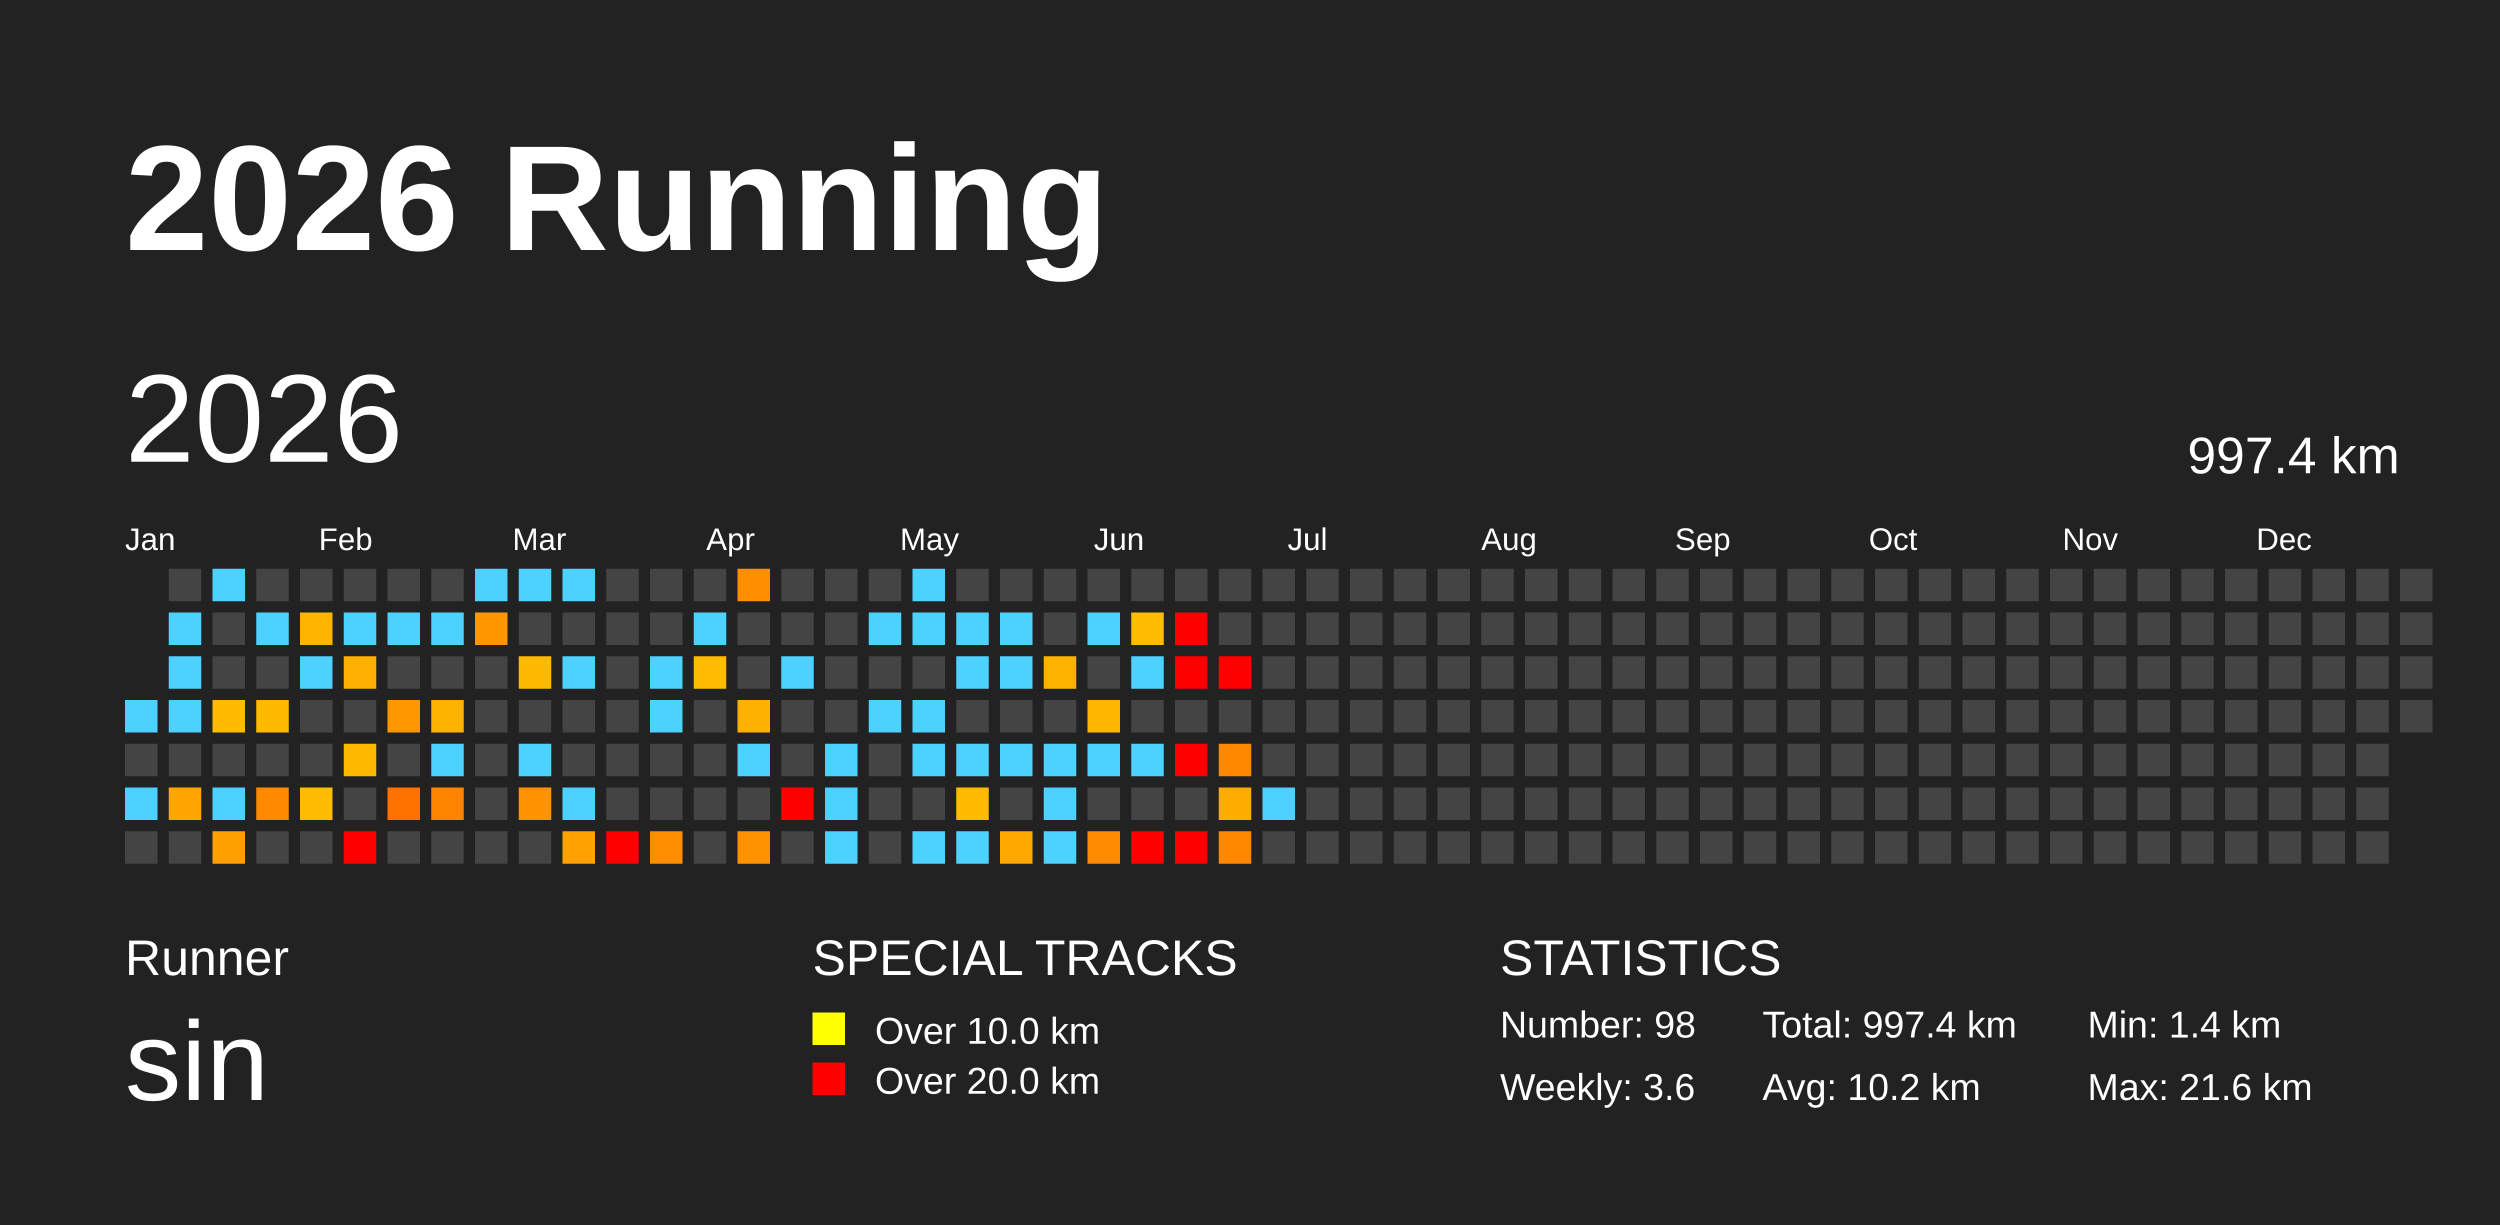
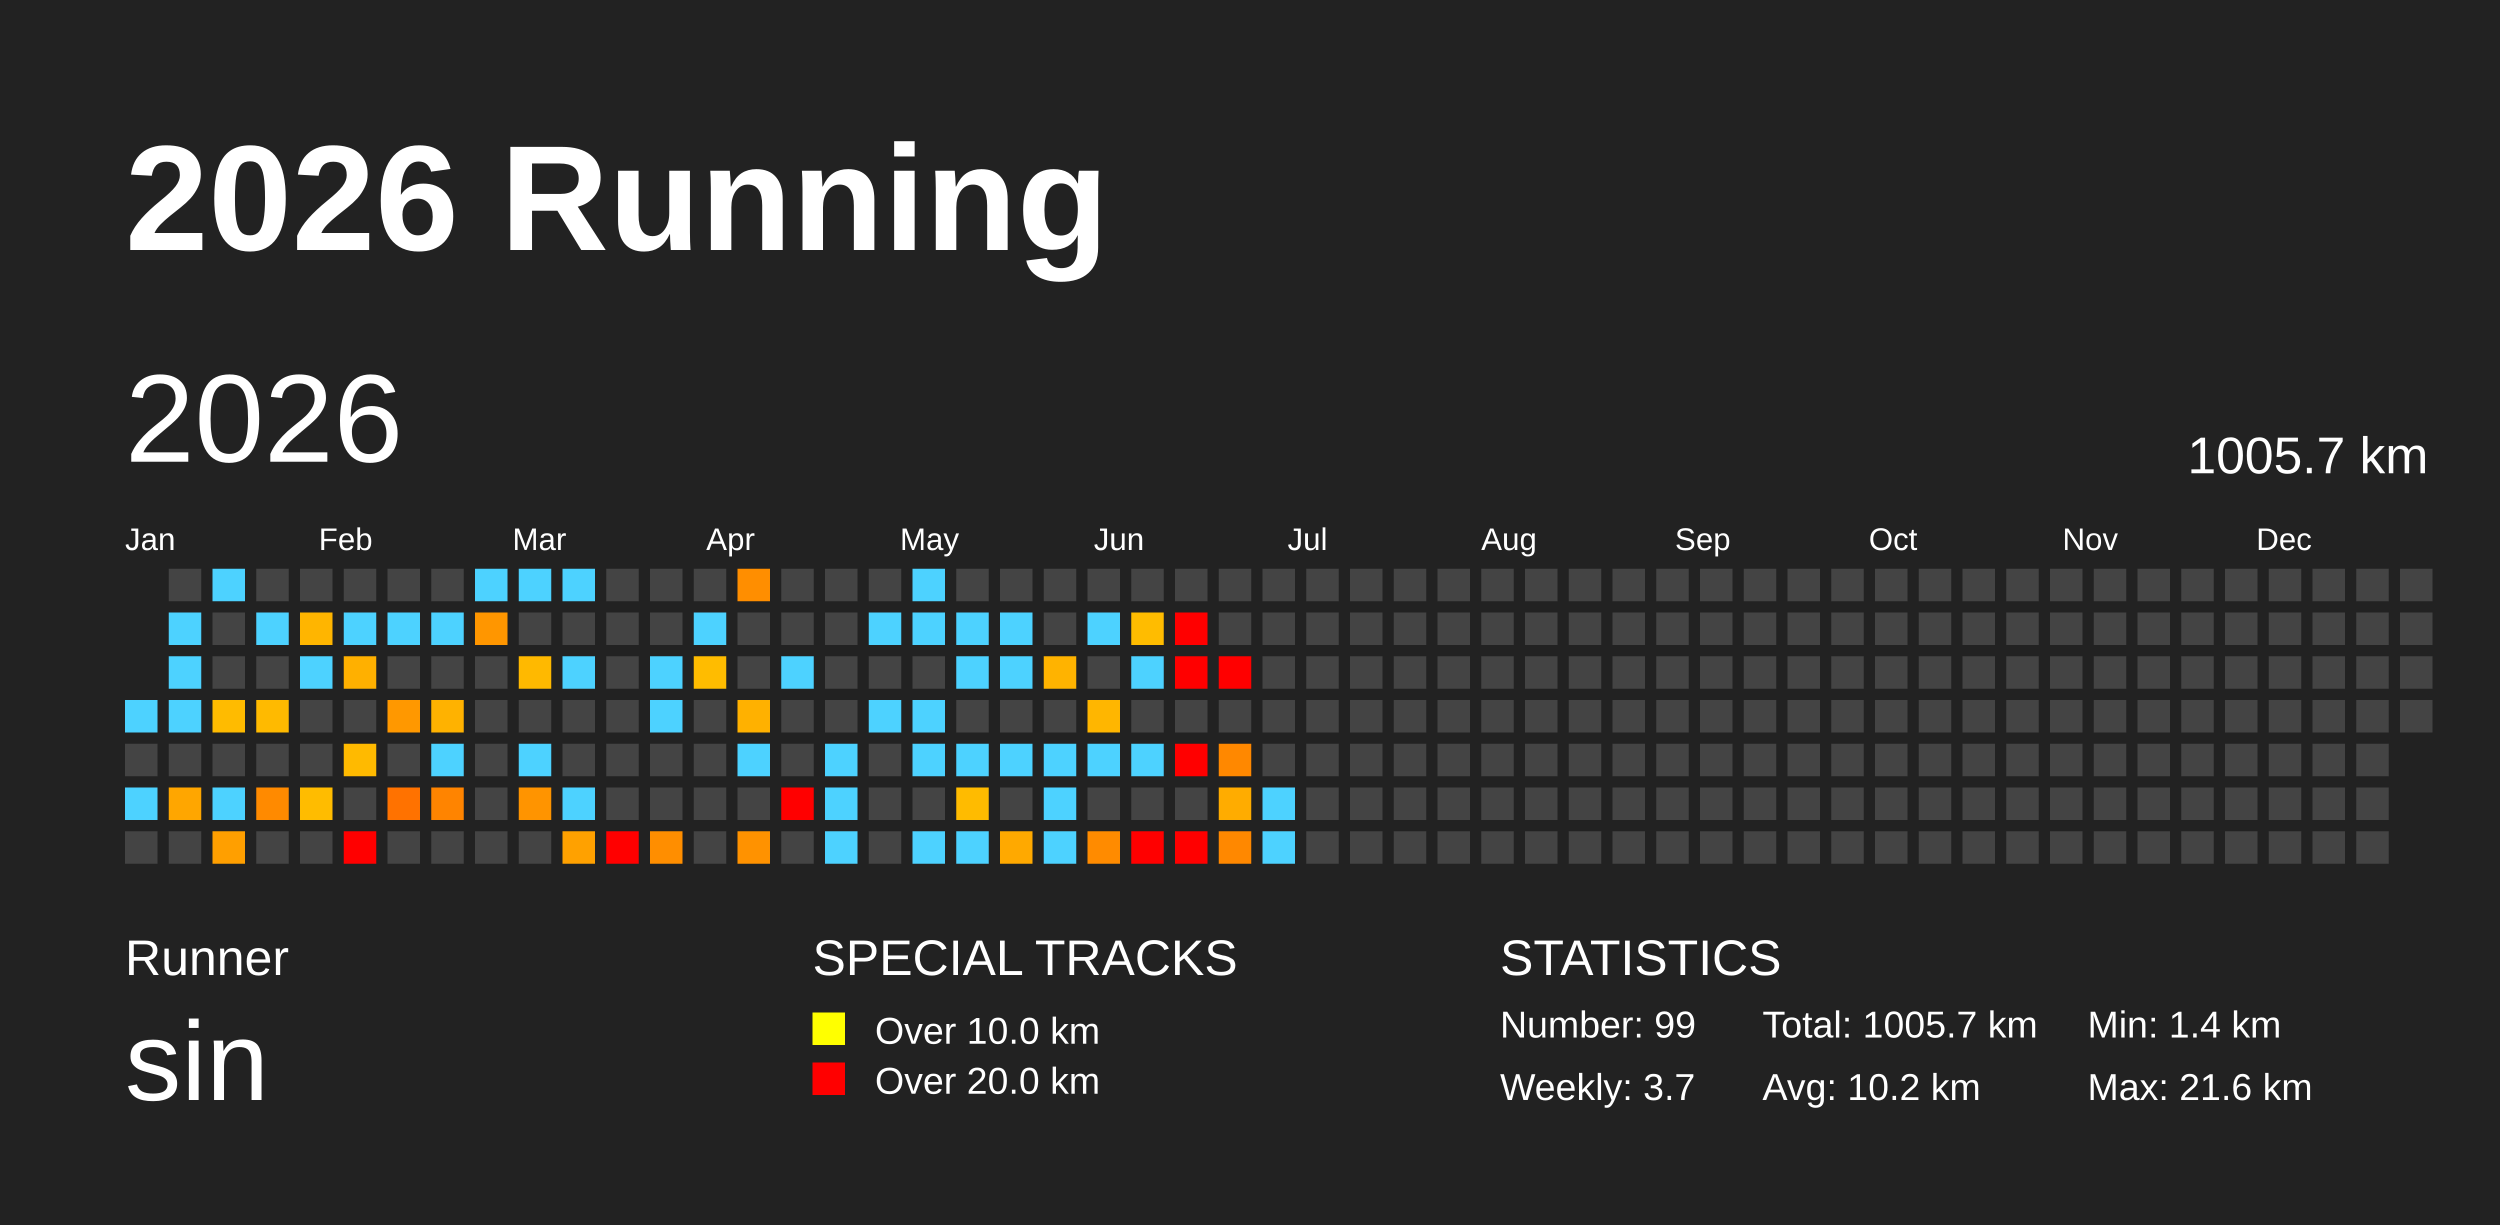
<svg xmlns="http://www.w3.org/2000/svg" baseProfile="full" height="98mm" version="1.1" viewBox="0,0,200,98" width="200mm">
  <defs />
  <rect fill="#222222" height="98" width="200" x="0" y="0" />
  <text fill="#FFFFFF" style="font-size:12px; font-family:Arial; font-weight:bold;" x="10" y="20">2026 Running</text>
  <text fill="#FFFFFF" style="font-size:4px; font-family:Arial" x="10" y="78">Runner</text>
  <text fill="#FFFFFF" style="font-size:9px; font-family:Arial" x="10" y="88">sin</text>
  <text fill="#FFFFFF" style="font-size:4px; font-family:Arial" x="65" y="78">SPECIAL TRACKS</text>
  <rect fill="yellow" height="2.6" width="2.6" x="65" y="81" />
  <text fill="#FFFFFF" style="font-size:3px; font-family:Arial" x="70" y="83.5">Over 10.0 km</text>
  <rect fill="red" height="2.6" width="2.6" x="65" y="85" />
  <text fill="#FFFFFF" style="font-size:3px; font-family:Arial" x="70" y="87.5">Over 20.0 km</text>
  <text fill="#FFFFFF" style="font-size:4px; font-family:Arial" x="120" y="78">STATISTICS</text>
-   <text fill="#FFFFFF" style="font-size:3px; font-family:Arial" x="120" y="83">Number: 98</text>
-   <text fill="#FFFFFF" style="font-size:3px; font-family:Arial" x="120" y="88">Weekly: 3.6</text>
-   <text fill="#FFFFFF" style="font-size:3px; font-family:Arial" x="141" y="83">Total: 997.4 km</text>
+   <text fill="#FFFFFF" style="font-size:3px; font-family:Arial" x="120" y="83">Number: 99</text>
+   <text fill="#FFFFFF" style="font-size:3px; font-family:Arial" x="120" y="88">Weekly: 3.7</text>
+   <text fill="#FFFFFF" style="font-size:3px; font-family:Arial" x="141" y="83">Total: 1005.7 km</text>
  <text fill="#FFFFFF" style="font-size:3px; font-family:Arial" x="141" y="88">Avg: 10.2 km</text>
  <text fill="#FFFFFF" style="font-size:3px; font-family:Arial" x="167" y="83">Min: 1.4 km</text>
  <text fill="#FFFFFF" style="font-size:3px; font-family:Arial" x="167" y="88">Max: 21.6 km</text>
  <text dominant-baseline="hanging" fill="#FFFFFF" style="font-size:10.0px; font-family:Arial;" x="10" y="30">2026</text>
-   <text dominant-baseline="hanging" fill="#FFFFFF" style="font-size:4.125px; font-family:Arial;" x="175" y="35">997.4 km</text>
+   <text dominant-baseline="hanging" fill="#FFFFFF" style="font-size:4.125px; font-family:Arial;" x="175" y="35">1005.7 km</text>
  <text fill="#FFFFFF" style="font-size:2.5px; font-family:Arial" x="10.0" y="44">Jan</text>
  <text fill="#FFFFFF" style="font-size:2.5px; font-family:Arial" x="25.5" y="44">Feb</text>
  <text fill="#FFFFFF" style="font-size:2.5px; font-family:Arial" x="41.0" y="44">Mar</text>
  <text fill="#FFFFFF" style="font-size:2.5px; font-family:Arial" x="56.5" y="44">Apr</text>
  <text fill="#FFFFFF" style="font-size:2.5px; font-family:Arial" x="72.0" y="44">May</text>
  <text fill="#FFFFFF" style="font-size:2.5px; font-family:Arial" x="87.5" y="44">Jun</text>
  <text fill="#FFFFFF" style="font-size:2.5px; font-family:Arial" x="103.0" y="44">Jul</text>
  <text fill="#FFFFFF" style="font-size:2.5px; font-family:Arial" x="118.5" y="44">Aug</text>
  <text fill="#FFFFFF" style="font-size:2.5px; font-family:Arial" x="134.0" y="44">Sep</text>
  <text fill="#FFFFFF" style="font-size:2.5px; font-family:Arial" x="149.5" y="44">Oct</text>
  <text fill="#FFFFFF" style="font-size:2.5px; font-family:Arial" x="165.0" y="44">Nov</text>
  <text fill="#FFFFFF" style="font-size:2.5px; font-family:Arial" x="180.5" y="44">Dec</text>
  <rect fill="#4dd2ff" height="2.6" width="2.6" x="10.0" y="56.0" />
  <rect fill="#444444" height="2.6" width="2.6" x="10.0" y="59.5" />
  <rect fill="#4dd2ff" height="2.6" width="2.6" x="10.0" y="63.0" />
  <rect fill="#444444" height="2.6" width="2.6" x="10.0" y="66.5" />
  <rect fill="#444444" height="2.6" width="2.6" x="13.5" y="45.5" />
  <rect fill="#4dd2ff" height="2.6" width="2.6" x="13.5" y="49.0" />
  <rect fill="#4dd2ff" height="2.6" width="2.6" x="13.5" y="52.5" />
  <rect fill="#4dd2ff" height="2.6" width="2.6" x="13.5" y="56.0" />
  <rect fill="#444444" height="2.6" width="2.6" x="13.5" y="59.5" />
  <rect fill="#ffa600" height="2.6" width="2.6" x="13.5" y="63.0" />
  <rect fill="#444444" height="2.6" width="2.6" x="13.5" y="66.5" />
  <rect fill="#4dd2ff" height="2.6" width="2.6" x="17.0" y="45.5" />
  <rect fill="#444444" height="2.6" width="2.6" x="17.0" y="49.0" />
  <rect fill="#444444" height="2.6" width="2.6" x="17.0" y="52.5" />
  <rect fill="#ffbb00" height="2.6" width="2.6" x="17.0" y="56.0" />
  <rect fill="#444444" height="2.6" width="2.6" x="17.0" y="59.5" />
  <rect fill="#4dd2ff" height="2.6" width="2.6" x="17.0" y="63.0" />
  <rect fill="#ff9f00" height="2.6" width="2.6" x="17.0" y="66.5" />
  <rect fill="#444444" height="2.6" width="2.6" x="20.5" y="45.5" />
  <rect fill="#4dd2ff" height="2.6" width="2.6" x="20.5" y="49.0" />
  <rect fill="#444444" height="2.6" width="2.6" x="20.5" y="52.5" />
  <rect fill="#ffba00" height="2.6" width="2.6" x="20.5" y="56.0" />
  <rect fill="#444444" height="2.6" width="2.6" x="20.5" y="59.5" />
  <rect fill="#ff8a00" height="2.6" width="2.6" x="20.5" y="63.0" />
  <rect fill="#444444" height="2.6" width="2.6" x="20.5" y="66.5" />
  <rect fill="#444444" height="2.6" width="2.6" x="24.0" y="45.5" />
  <rect fill="#ffb500" height="2.6" width="2.6" x="24.0" y="49.0" />
  <rect fill="#4dd2ff" height="2.6" width="2.6" x="24.0" y="52.5" />
  <rect fill="#444444" height="2.6" width="2.6" x="24.0" y="56.0" />
  <rect fill="#444444" height="2.6" width="2.6" x="24.0" y="59.5" />
  <rect fill="#ffbc00" height="2.6" width="2.6" x="24.0" y="63.0" />
  <rect fill="#444444" height="2.6" width="2.6" x="24.0" y="66.5" />
  <rect fill="#444444" height="2.6" width="2.6" x="27.5" y="45.5" />
  <rect fill="#4dd2ff" height="2.6" width="2.6" x="27.5" y="49.0" />
  <rect fill="#ffb000" height="2.6" width="2.6" x="27.5" y="52.5" />
  <rect fill="#444444" height="2.6" width="2.6" x="27.5" y="56.0" />
  <rect fill="#ffba00" height="2.6" width="2.6" x="27.5" y="59.5" />
  <rect fill="#444444" height="2.6" width="2.6" x="27.5" y="63.0" />
  <rect fill="red" height="2.6" width="2.6" x="27.5" y="66.5" />
  <rect fill="#444444" height="2.6" width="2.6" x="31.0" y="45.5" />
  <rect fill="#4dd2ff" height="2.6" width="2.6" x="31.0" y="49.0" />
  <rect fill="#444444" height="2.6" width="2.6" x="31.0" y="52.5" />
  <rect fill="#ff9800" height="2.6" width="2.6" x="31.0" y="56.0" />
  <rect fill="#444444" height="2.6" width="2.6" x="31.0" y="59.5" />
  <rect fill="#ff7200" height="2.6" width="2.6" x="31.0" y="63.0" />
  <rect fill="#444444" height="2.6" width="2.6" x="31.0" y="66.5" />
  <rect fill="#444444" height="2.6" width="2.6" x="34.5" y="45.5" />
  <rect fill="#4dd2ff" height="2.6" width="2.6" x="34.5" y="49.0" />
  <rect fill="#444444" height="2.6" width="2.6" x="34.5" y="52.5" />
  <rect fill="#ffb200" height="2.6" width="2.6" x="34.5" y="56.0" />
  <rect fill="#4dd2ff" height="2.6" width="2.6" x="34.5" y="59.5" />
  <rect fill="#ff8400" height="2.6" width="2.6" x="34.5" y="63.0" />
  <rect fill="#444444" height="2.6" width="2.6" x="34.5" y="66.5" />
  <rect fill="#4dd2ff" height="2.6" width="2.6" x="38.0" y="45.5" />
  <rect fill="#ff9600" height="2.6" width="2.6" x="38.0" y="49.0" />
  <rect fill="#444444" height="2.6" width="2.6" x="38.0" y="52.5" />
  <rect fill="#444444" height="2.6" width="2.6" x="38.0" y="56.0" />
  <rect fill="#444444" height="2.6" width="2.6" x="38.0" y="59.5" />
  <rect fill="#444444" height="2.6" width="2.6" x="38.0" y="63.0" />
  <rect fill="#444444" height="2.6" width="2.6" x="38.0" y="66.5" />
  <rect fill="#4dd2ff" height="2.6" width="2.6" x="41.5" y="45.5" />
  <rect fill="#444444" height="2.6" width="2.6" x="41.5" y="49.0" />
  <rect fill="#ffb900" height="2.6" width="2.6" x="41.5" y="52.5" />
  <rect fill="#444444" height="2.6" width="2.6" x="41.5" y="56.0" />
  <rect fill="#4dd2ff" height="2.6" width="2.6" x="41.5" y="59.5" />
  <rect fill="#ff9400" height="2.6" width="2.6" x="41.5" y="63.0" />
  <rect fill="#444444" height="2.6" width="2.6" x="41.5" y="66.5" />
  <rect fill="#4dd2ff" height="2.6" width="2.6" x="45.0" y="45.5" />
  <rect fill="#444444" height="2.6" width="2.6" x="45.0" y="49.0" />
  <rect fill="#4dd2ff" height="2.6" width="2.6" x="45.0" y="52.5" />
  <rect fill="#444444" height="2.6" width="2.6" x="45.0" y="56.0" />
  <rect fill="#444444" height="2.6" width="2.6" x="45.0" y="59.5" />
  <rect fill="#4dd2ff" height="2.6" width="2.6" x="45.0" y="63.0" />
  <rect fill="#ffa100" height="2.6" width="2.6" x="45.0" y="66.5" />
  <rect fill="#444444" height="2.6" width="2.6" x="48.5" y="45.5" />
  <rect fill="#444444" height="2.6" width="2.6" x="48.5" y="49.0" />
  <rect fill="#444444" height="2.6" width="2.6" x="48.5" y="52.5" />
  <rect fill="#444444" height="2.6" width="2.6" x="48.5" y="56.0" />
  <rect fill="#444444" height="2.6" width="2.6" x="48.5" y="59.5" />
  <rect fill="#444444" height="2.6" width="2.6" x="48.5" y="63.0" />
  <rect fill="red" height="2.6" width="2.6" x="48.5" y="66.5" />
  <rect fill="#444444" height="2.6" width="2.6" x="52.0" y="45.5" />
  <rect fill="#444444" height="2.6" width="2.6" x="52.0" y="49.0" />
  <rect fill="#4dd2ff" height="2.6" width="2.6" x="52.0" y="52.5" />
  <rect fill="#4dd2ff" height="2.6" width="2.6" x="52.0" y="56.0" />
  <rect fill="#444444" height="2.6" width="2.6" x="52.0" y="59.5" />
  <rect fill="#444444" height="2.6" width="2.6" x="52.0" y="63.0" />
  <rect fill="#ff8e00" height="2.6" width="2.6" x="52.0" y="66.5" />
  <rect fill="#444444" height="2.6" width="2.6" x="55.5" y="45.5" />
  <rect fill="#4dd2ff" height="2.6" width="2.6" x="55.5" y="49.0" />
  <rect fill="#ffbc00" height="2.6" width="2.6" x="55.5" y="52.5" />
  <rect fill="#444444" height="2.6" width="2.6" x="55.5" y="56.0" />
  <rect fill="#444444" height="2.6" width="2.6" x="55.5" y="59.5" />
  <rect fill="#444444" height="2.6" width="2.6" x="55.5" y="63.0" />
  <rect fill="#444444" height="2.6" width="2.6" x="55.5" y="66.5" />
  <rect fill="#ff8e00" height="2.6" width="2.6" x="59.0" y="45.5" />
  <rect fill="#444444" height="2.6" width="2.6" x="59.0" y="49.0" />
  <rect fill="#444444" height="2.6" width="2.6" x="59.0" y="52.5" />
  <rect fill="#ffb100" height="2.6" width="2.6" x="59.0" y="56.0" />
  <rect fill="#4dd2ff" height="2.6" width="2.6" x="59.0" y="59.5" />
  <rect fill="#444444" height="2.6" width="2.6" x="59.0" y="63.0" />
  <rect fill="#ff9200" height="2.6" width="2.6" x="59.0" y="66.5" />
  <rect fill="#444444" height="2.6" width="2.6" x="62.5" y="45.5" />
  <rect fill="#444444" height="2.6" width="2.6" x="62.5" y="49.0" />
  <rect fill="#4dd2ff" height="2.6" width="2.6" x="62.5" y="52.5" />
  <rect fill="#444444" height="2.6" width="2.6" x="62.5" y="56.0" />
  <rect fill="#444444" height="2.6" width="2.6" x="62.5" y="59.5" />
  <rect fill="red" height="2.6" width="2.6" x="62.5" y="63.0" />
  <rect fill="#444444" height="2.6" width="2.6" x="62.5" y="66.5" />
  <rect fill="#444444" height="2.6" width="2.6" x="66.0" y="45.5" />
  <rect fill="#444444" height="2.6" width="2.6" x="66.0" y="49.0" />
  <rect fill="#444444" height="2.6" width="2.6" x="66.0" y="52.5" />
  <rect fill="#444444" height="2.6" width="2.6" x="66.0" y="56.0" />
  <rect fill="#4dd2ff" height="2.6" width="2.6" x="66.0" y="59.5" />
  <rect fill="#4dd2ff" height="2.6" width="2.6" x="66.0" y="63.0" />
  <rect fill="#4dd2ff" height="2.6" width="2.6" x="66.0" y="66.5" />
  <rect fill="#444444" height="2.6" width="2.6" x="69.5" y="45.5" />
  <rect fill="#4dd2ff" height="2.6" width="2.6" x="69.5" y="49.0" />
  <rect fill="#444444" height="2.6" width="2.6" x="69.5" y="52.5" />
  <rect fill="#4dd2ff" height="2.6" width="2.6" x="69.5" y="56.0" />
  <rect fill="#444444" height="2.6" width="2.6" x="69.5" y="59.5" />
  <rect fill="#444444" height="2.6" width="2.6" x="69.5" y="63.0" />
  <rect fill="#444444" height="2.6" width="2.6" x="69.5" y="66.5" />
  <rect fill="#4dd2ff" height="2.6" width="2.6" x="73.0" y="45.5" />
  <rect fill="#4dd2ff" height="2.6" width="2.6" x="73.0" y="49.0" />
  <rect fill="#444444" height="2.6" width="2.6" x="73.0" y="52.5" />
  <rect fill="#4dd2ff" height="2.6" width="2.6" x="73.0" y="56.0" />
  <rect fill="#4dd2ff" height="2.6" width="2.6" x="73.0" y="59.5" />
  <rect fill="#444444" height="2.6" width="2.6" x="73.0" y="63.0" />
  <rect fill="#4dd2ff" height="2.6" width="2.6" x="73.0" y="66.5" />
  <rect fill="#444444" height="2.6" width="2.6" x="76.5" y="45.5" />
  <rect fill="#4dd2ff" height="2.6" width="2.6" x="76.5" y="49.0" />
  <rect fill="#4dd2ff" height="2.6" width="2.6" x="76.5" y="52.5" />
  <rect fill="#444444" height="2.6" width="2.6" x="76.5" y="56.0" />
  <rect fill="#4dd2ff" height="2.6" width="2.6" x="76.5" y="59.5" />
  <rect fill="#ffbb00" height="2.6" width="2.6" x="76.5" y="63.0" />
  <rect fill="#4dd2ff" height="2.6" width="2.6" x="76.5" y="66.5" />
  <rect fill="#444444" height="2.6" width="2.6" x="80.0" y="45.5" />
  <rect fill="#4dd2ff" height="2.6" width="2.6" x="80.0" y="49.0" />
  <rect fill="#4dd2ff" height="2.6" width="2.6" x="80.0" y="52.5" />
  <rect fill="#444444" height="2.6" width="2.6" x="80.0" y="56.0" />
  <rect fill="#4dd2ff" height="2.6" width="2.6" x="80.0" y="59.5" />
  <rect fill="#444444" height="2.6" width="2.6" x="80.0" y="63.0" />
  <rect fill="#ffa900" height="2.6" width="2.6" x="80.0" y="66.5" />
  <rect fill="#444444" height="2.6" width="2.6" x="83.5" y="45.5" />
  <rect fill="#444444" height="2.6" width="2.6" x="83.5" y="49.0" />
  <rect fill="#ffb300" height="2.6" width="2.6" x="83.5" y="52.5" />
  <rect fill="#444444" height="2.6" width="2.6" x="83.5" y="56.0" />
  <rect fill="#4dd2ff" height="2.6" width="2.6" x="83.5" y="59.5" />
  <rect fill="#4dd2ff" height="2.6" width="2.6" x="83.5" y="63.0" />
  <rect fill="#4dd2ff" height="2.6" width="2.6" x="83.5" y="66.5" />
  <rect fill="#444444" height="2.6" width="2.6" x="87.0" y="45.5" />
  <rect fill="#4dd2ff" height="2.6" width="2.6" x="87.0" y="49.0" />
  <rect fill="#444444" height="2.6" width="2.6" x="87.0" y="52.5" />
  <rect fill="#ffb600" height="2.6" width="2.6" x="87.0" y="56.0" />
  <rect fill="#4dd2ff" height="2.6" width="2.6" x="87.0" y="59.5" />
  <rect fill="#444444" height="2.6" width="2.6" x="87.0" y="63.0" />
  <rect fill="#ff8b00" height="2.6" width="2.6" x="87.0" y="66.5" />
  <rect fill="#444444" height="2.6" width="2.6" x="90.5" y="45.5" />
  <rect fill="#ffbc00" height="2.6" width="2.6" x="90.5" y="49.0" />
  <rect fill="#4dd2ff" height="2.6" width="2.6" x="90.5" y="52.5" />
  <rect fill="#444444" height="2.6" width="2.6" x="90.5" y="56.0" />
  <rect fill="#4dd2ff" height="2.6" width="2.6" x="90.5" y="59.5" />
  <rect fill="#444444" height="2.6" width="2.6" x="90.5" y="63.0" />
  <rect fill="red" height="2.6" width="2.6" x="90.5" y="66.5" />
  <rect fill="#444444" height="2.6" width="2.6" x="94.0" y="45.5" />
  <rect fill="red" height="2.6" width="2.6" x="94.0" y="49.0" />
  <rect fill="red" height="2.6" width="2.6" x="94.0" y="52.5" />
  <rect fill="#444444" height="2.6" width="2.6" x="94.0" y="56.0" />
  <rect fill="red" height="2.6" width="2.6" x="94.0" y="59.5" />
  <rect fill="#444444" height="2.6" width="2.6" x="94.0" y="63.0" />
  <rect fill="red" height="2.6" width="2.6" x="94.0" y="66.5" />
  <rect fill="#444444" height="2.6" width="2.6" x="97.5" y="45.5" />
  <rect fill="#444444" height="2.6" width="2.6" x="97.5" y="49.0" />
  <rect fill="red" height="2.6" width="2.6" x="97.5" y="52.5" />
  <rect fill="#444444" height="2.6" width="2.6" x="97.5" y="56.0" />
  <rect fill="#ff8800" height="2.6" width="2.6" x="97.5" y="59.5" />
  <rect fill="#ffac00" height="2.6" width="2.6" x="97.5" y="63.0" />
  <rect fill="#ff8800" height="2.6" width="2.6" x="97.5" y="66.5" />
  <rect fill="#444444" height="2.6" width="2.6" x="101.0" y="45.5" />
  <rect fill="#444444" height="2.6" width="2.6" x="101.0" y="49.0" />
  <rect fill="#444444" height="2.6" width="2.6" x="101.0" y="52.5" />
  <rect fill="#444444" height="2.6" width="2.6" x="101.0" y="56.0" />
  <rect fill="#444444" height="2.6" width="2.6" x="101.0" y="59.5" />
  <rect fill="#4dd2ff" height="2.6" width="2.6" x="101.0" y="63.0" />
-   <rect fill="#444444" height="2.6" width="2.6" x="101.0" y="66.5" />
+   <rect fill="#4dd2ff" height="2.6" width="2.6" x="101.0" y="66.5" />
  <rect fill="#444444" height="2.6" width="2.6" x="104.5" y="45.5" />
  <rect fill="#444444" height="2.6" width="2.6" x="104.5" y="49.0" />
  <rect fill="#444444" height="2.6" width="2.6" x="104.5" y="52.5" />
  <rect fill="#444444" height="2.6" width="2.6" x="104.5" y="56.0" />
  <rect fill="#444444" height="2.6" width="2.6" x="104.5" y="59.5" />
  <rect fill="#444444" height="2.6" width="2.6" x="104.5" y="63.0" />
  <rect fill="#444444" height="2.6" width="2.6" x="104.5" y="66.5" />
  <rect fill="#444444" height="2.6" width="2.6" x="108.0" y="45.5" />
  <rect fill="#444444" height="2.6" width="2.6" x="108.0" y="49.0" />
  <rect fill="#444444" height="2.6" width="2.6" x="108.0" y="52.5" />
  <rect fill="#444444" height="2.6" width="2.6" x="108.0" y="56.0" />
  <rect fill="#444444" height="2.6" width="2.6" x="108.0" y="59.5" />
  <rect fill="#444444" height="2.6" width="2.6" x="108.0" y="63.0" />
  <rect fill="#444444" height="2.6" width="2.6" x="108.0" y="66.5" />
  <rect fill="#444444" height="2.6" width="2.6" x="111.5" y="45.5" />
  <rect fill="#444444" height="2.6" width="2.6" x="111.5" y="49.0" />
  <rect fill="#444444" height="2.6" width="2.6" x="111.5" y="52.5" />
  <rect fill="#444444" height="2.6" width="2.6" x="111.5" y="56.0" />
  <rect fill="#444444" height="2.6" width="2.6" x="111.5" y="59.5" />
  <rect fill="#444444" height="2.6" width="2.6" x="111.5" y="63.0" />
  <rect fill="#444444" height="2.6" width="2.6" x="111.5" y="66.5" />
  <rect fill="#444444" height="2.6" width="2.6" x="115.0" y="45.5" />
  <rect fill="#444444" height="2.6" width="2.6" x="115.0" y="49.0" />
  <rect fill="#444444" height="2.6" width="2.6" x="115.0" y="52.5" />
  <rect fill="#444444" height="2.6" width="2.6" x="115.0" y="56.0" />
  <rect fill="#444444" height="2.6" width="2.6" x="115.0" y="59.5" />
  <rect fill="#444444" height="2.6" width="2.6" x="115.0" y="63.0" />
  <rect fill="#444444" height="2.6" width="2.6" x="115.0" y="66.5" />
  <rect fill="#444444" height="2.6" width="2.6" x="118.5" y="45.5" />
  <rect fill="#444444" height="2.6" width="2.6" x="118.5" y="49.0" />
  <rect fill="#444444" height="2.6" width="2.6" x="118.5" y="52.5" />
  <rect fill="#444444" height="2.6" width="2.6" x="118.5" y="56.0" />
  <rect fill="#444444" height="2.6" width="2.6" x="118.5" y="59.5" />
  <rect fill="#444444" height="2.6" width="2.6" x="118.5" y="63.0" />
  <rect fill="#444444" height="2.6" width="2.6" x="118.5" y="66.5" />
  <rect fill="#444444" height="2.6" width="2.6" x="122.0" y="45.5" />
  <rect fill="#444444" height="2.6" width="2.6" x="122.0" y="49.0" />
  <rect fill="#444444" height="2.6" width="2.6" x="122.0" y="52.5" />
  <rect fill="#444444" height="2.6" width="2.6" x="122.0" y="56.0" />
  <rect fill="#444444" height="2.6" width="2.6" x="122.0" y="59.5" />
  <rect fill="#444444" height="2.6" width="2.6" x="122.0" y="63.0" />
  <rect fill="#444444" height="2.6" width="2.6" x="122.0" y="66.5" />
  <rect fill="#444444" height="2.6" width="2.6" x="125.5" y="45.5" />
  <rect fill="#444444" height="2.6" width="2.6" x="125.5" y="49.0" />
  <rect fill="#444444" height="2.6" width="2.6" x="125.5" y="52.5" />
  <rect fill="#444444" height="2.6" width="2.6" x="125.5" y="56.0" />
  <rect fill="#444444" height="2.6" width="2.6" x="125.5" y="59.5" />
  <rect fill="#444444" height="2.6" width="2.6" x="125.5" y="63.0" />
  <rect fill="#444444" height="2.6" width="2.6" x="125.5" y="66.5" />
  <rect fill="#444444" height="2.6" width="2.6" x="129.0" y="45.5" />
  <rect fill="#444444" height="2.6" width="2.6" x="129.0" y="49.0" />
  <rect fill="#444444" height="2.6" width="2.6" x="129.0" y="52.5" />
  <rect fill="#444444" height="2.6" width="2.6" x="129.0" y="56.0" />
  <rect fill="#444444" height="2.6" width="2.6" x="129.0" y="59.5" />
  <rect fill="#444444" height="2.6" width="2.6" x="129.0" y="63.0" />
  <rect fill="#444444" height="2.6" width="2.6" x="129.0" y="66.5" />
  <rect fill="#444444" height="2.6" width="2.6" x="132.5" y="45.5" />
  <rect fill="#444444" height="2.6" width="2.6" x="132.5" y="49.0" />
  <rect fill="#444444" height="2.6" width="2.6" x="132.5" y="52.5" />
  <rect fill="#444444" height="2.6" width="2.6" x="132.5" y="56.0" />
  <rect fill="#444444" height="2.6" width="2.6" x="132.5" y="59.5" />
  <rect fill="#444444" height="2.6" width="2.6" x="132.5" y="63.0" />
  <rect fill="#444444" height="2.6" width="2.6" x="132.5" y="66.5" />
  <rect fill="#444444" height="2.6" width="2.6" x="136.0" y="45.5" />
  <rect fill="#444444" height="2.6" width="2.6" x="136.0" y="49.0" />
  <rect fill="#444444" height="2.6" width="2.6" x="136.0" y="52.5" />
  <rect fill="#444444" height="2.6" width="2.6" x="136.0" y="56.0" />
  <rect fill="#444444" height="2.6" width="2.6" x="136.0" y="59.5" />
  <rect fill="#444444" height="2.6" width="2.6" x="136.0" y="63.0" />
  <rect fill="#444444" height="2.6" width="2.6" x="136.0" y="66.5" />
  <rect fill="#444444" height="2.6" width="2.6" x="139.5" y="45.5" />
  <rect fill="#444444" height="2.6" width="2.6" x="139.5" y="49.0" />
  <rect fill="#444444" height="2.6" width="2.6" x="139.5" y="52.5" />
  <rect fill="#444444" height="2.6" width="2.6" x="139.5" y="56.0" />
  <rect fill="#444444" height="2.6" width="2.6" x="139.5" y="59.5" />
  <rect fill="#444444" height="2.6" width="2.6" x="139.5" y="63.0" />
  <rect fill="#444444" height="2.6" width="2.6" x="139.5" y="66.5" />
  <rect fill="#444444" height="2.6" width="2.6" x="143.0" y="45.5" />
  <rect fill="#444444" height="2.6" width="2.6" x="143.0" y="49.0" />
  <rect fill="#444444" height="2.6" width="2.6" x="143.0" y="52.5" />
  <rect fill="#444444" height="2.6" width="2.6" x="143.0" y="56.0" />
  <rect fill="#444444" height="2.6" width="2.6" x="143.0" y="59.5" />
  <rect fill="#444444" height="2.6" width="2.6" x="143.0" y="63.0" />
  <rect fill="#444444" height="2.6" width="2.6" x="143.0" y="66.5" />
  <rect fill="#444444" height="2.6" width="2.6" x="146.5" y="45.5" />
  <rect fill="#444444" height="2.6" width="2.6" x="146.5" y="49.0" />
  <rect fill="#444444" height="2.6" width="2.6" x="146.5" y="52.5" />
  <rect fill="#444444" height="2.6" width="2.6" x="146.5" y="56.0" />
  <rect fill="#444444" height="2.6" width="2.6" x="146.5" y="59.5" />
  <rect fill="#444444" height="2.6" width="2.6" x="146.5" y="63.0" />
  <rect fill="#444444" height="2.6" width="2.6" x="146.5" y="66.5" />
  <rect fill="#444444" height="2.6" width="2.6" x="150.0" y="45.5" />
  <rect fill="#444444" height="2.6" width="2.6" x="150.0" y="49.0" />
  <rect fill="#444444" height="2.6" width="2.6" x="150.0" y="52.5" />
  <rect fill="#444444" height="2.6" width="2.6" x="150.0" y="56.0" />
  <rect fill="#444444" height="2.6" width="2.6" x="150.0" y="59.5" />
  <rect fill="#444444" height="2.6" width="2.6" x="150.0" y="63.0" />
  <rect fill="#444444" height="2.6" width="2.6" x="150.0" y="66.5" />
  <rect fill="#444444" height="2.6" width="2.6" x="153.5" y="45.5" />
  <rect fill="#444444" height="2.6" width="2.6" x="153.5" y="49.0" />
  <rect fill="#444444" height="2.6" width="2.6" x="153.5" y="52.5" />
  <rect fill="#444444" height="2.6" width="2.6" x="153.5" y="56.0" />
  <rect fill="#444444" height="2.6" width="2.6" x="153.5" y="59.5" />
  <rect fill="#444444" height="2.6" width="2.6" x="153.5" y="63.0" />
  <rect fill="#444444" height="2.6" width="2.6" x="153.5" y="66.5" />
  <rect fill="#444444" height="2.6" width="2.6" x="157.0" y="45.5" />
  <rect fill="#444444" height="2.6" width="2.6" x="157.0" y="49.0" />
  <rect fill="#444444" height="2.6" width="2.6" x="157.0" y="52.5" />
  <rect fill="#444444" height="2.6" width="2.6" x="157.0" y="56.0" />
  <rect fill="#444444" height="2.6" width="2.6" x="157.0" y="59.5" />
  <rect fill="#444444" height="2.6" width="2.6" x="157.0" y="63.0" />
  <rect fill="#444444" height="2.6" width="2.6" x="157.0" y="66.5" />
  <rect fill="#444444" height="2.6" width="2.6" x="160.5" y="45.5" />
  <rect fill="#444444" height="2.6" width="2.6" x="160.5" y="49.0" />
  <rect fill="#444444" height="2.6" width="2.6" x="160.5" y="52.5" />
  <rect fill="#444444" height="2.6" width="2.6" x="160.5" y="56.0" />
  <rect fill="#444444" height="2.6" width="2.6" x="160.5" y="59.5" />
  <rect fill="#444444" height="2.6" width="2.6" x="160.5" y="63.0" />
  <rect fill="#444444" height="2.6" width="2.6" x="160.5" y="66.5" />
  <rect fill="#444444" height="2.6" width="2.6" x="164.0" y="45.5" />
  <rect fill="#444444" height="2.6" width="2.6" x="164.0" y="49.0" />
  <rect fill="#444444" height="2.6" width="2.6" x="164.0" y="52.5" />
  <rect fill="#444444" height="2.6" width="2.6" x="164.0" y="56.0" />
  <rect fill="#444444" height="2.6" width="2.6" x="164.0" y="59.5" />
  <rect fill="#444444" height="2.6" width="2.6" x="164.0" y="63.0" />
  <rect fill="#444444" height="2.6" width="2.6" x="164.0" y="66.5" />
  <rect fill="#444444" height="2.6" width="2.6" x="167.5" y="45.5" />
  <rect fill="#444444" height="2.6" width="2.6" x="167.5" y="49.0" />
  <rect fill="#444444" height="2.6" width="2.6" x="167.5" y="52.5" />
  <rect fill="#444444" height="2.6" width="2.6" x="167.5" y="56.0" />
  <rect fill="#444444" height="2.6" width="2.6" x="167.5" y="59.5" />
  <rect fill="#444444" height="2.6" width="2.6" x="167.5" y="63.0" />
  <rect fill="#444444" height="2.6" width="2.6" x="167.5" y="66.5" />
  <rect fill="#444444" height="2.6" width="2.6" x="171.0" y="45.5" />
  <rect fill="#444444" height="2.6" width="2.6" x="171.0" y="49.0" />
  <rect fill="#444444" height="2.6" width="2.6" x="171.0" y="52.5" />
  <rect fill="#444444" height="2.6" width="2.6" x="171.0" y="56.0" />
  <rect fill="#444444" height="2.6" width="2.6" x="171.0" y="59.5" />
  <rect fill="#444444" height="2.6" width="2.6" x="171.0" y="63.0" />
  <rect fill="#444444" height="2.6" width="2.6" x="171.0" y="66.5" />
  <rect fill="#444444" height="2.6" width="2.6" x="174.5" y="45.5" />
  <rect fill="#444444" height="2.6" width="2.6" x="174.5" y="49.0" />
  <rect fill="#444444" height="2.6" width="2.6" x="174.5" y="52.5" />
  <rect fill="#444444" height="2.6" width="2.6" x="174.5" y="56.0" />
  <rect fill="#444444" height="2.6" width="2.6" x="174.5" y="59.5" />
  <rect fill="#444444" height="2.6" width="2.6" x="174.5" y="63.0" />
  <rect fill="#444444" height="2.6" width="2.6" x="174.5" y="66.5" />
  <rect fill="#444444" height="2.6" width="2.6" x="178.0" y="45.5" />
  <rect fill="#444444" height="2.6" width="2.6" x="178.0" y="49.0" />
  <rect fill="#444444" height="2.6" width="2.6" x="178.0" y="52.5" />
  <rect fill="#444444" height="2.6" width="2.6" x="178.0" y="56.0" />
  <rect fill="#444444" height="2.6" width="2.6" x="178.0" y="59.5" />
  <rect fill="#444444" height="2.6" width="2.6" x="178.0" y="63.0" />
  <rect fill="#444444" height="2.6" width="2.6" x="178.0" y="66.5" />
  <rect fill="#444444" height="2.6" width="2.6" x="181.5" y="45.5" />
  <rect fill="#444444" height="2.6" width="2.6" x="181.5" y="49.0" />
  <rect fill="#444444" height="2.6" width="2.6" x="181.5" y="52.5" />
  <rect fill="#444444" height="2.6" width="2.6" x="181.5" y="56.0" />
  <rect fill="#444444" height="2.6" width="2.6" x="181.5" y="59.5" />
  <rect fill="#444444" height="2.6" width="2.6" x="181.5" y="63.0" />
  <rect fill="#444444" height="2.6" width="2.6" x="181.5" y="66.5" />
  <rect fill="#444444" height="2.6" width="2.6" x="185.0" y="45.5" />
  <rect fill="#444444" height="2.6" width="2.6" x="185.0" y="49.0" />
  <rect fill="#444444" height="2.6" width="2.6" x="185.0" y="52.5" />
  <rect fill="#444444" height="2.6" width="2.6" x="185.0" y="56.0" />
  <rect fill="#444444" height="2.6" width="2.6" x="185.0" y="59.5" />
  <rect fill="#444444" height="2.6" width="2.6" x="185.0" y="63.0" />
  <rect fill="#444444" height="2.6" width="2.6" x="185.0" y="66.5" />
  <rect fill="#444444" height="2.6" width="2.6" x="188.5" y="45.5" />
  <rect fill="#444444" height="2.6" width="2.6" x="188.5" y="49.0" />
  <rect fill="#444444" height="2.6" width="2.6" x="188.5" y="52.5" />
  <rect fill="#444444" height="2.6" width="2.6" x="188.5" y="56.0" />
  <rect fill="#444444" height="2.6" width="2.6" x="188.5" y="59.5" />
  <rect fill="#444444" height="2.6" width="2.6" x="188.5" y="63.0" />
  <rect fill="#444444" height="2.6" width="2.6" x="188.5" y="66.5" />
  <rect fill="#444444" height="2.6" width="2.6" x="192.0" y="45.5" />
  <rect fill="#444444" height="2.6" width="2.6" x="192.0" y="49.0" />
  <rect fill="#444444" height="2.6" width="2.6" x="192.0" y="52.5" />
  <rect fill="#444444" height="2.6" width="2.6" x="192.0" y="56.0" />
</svg>
